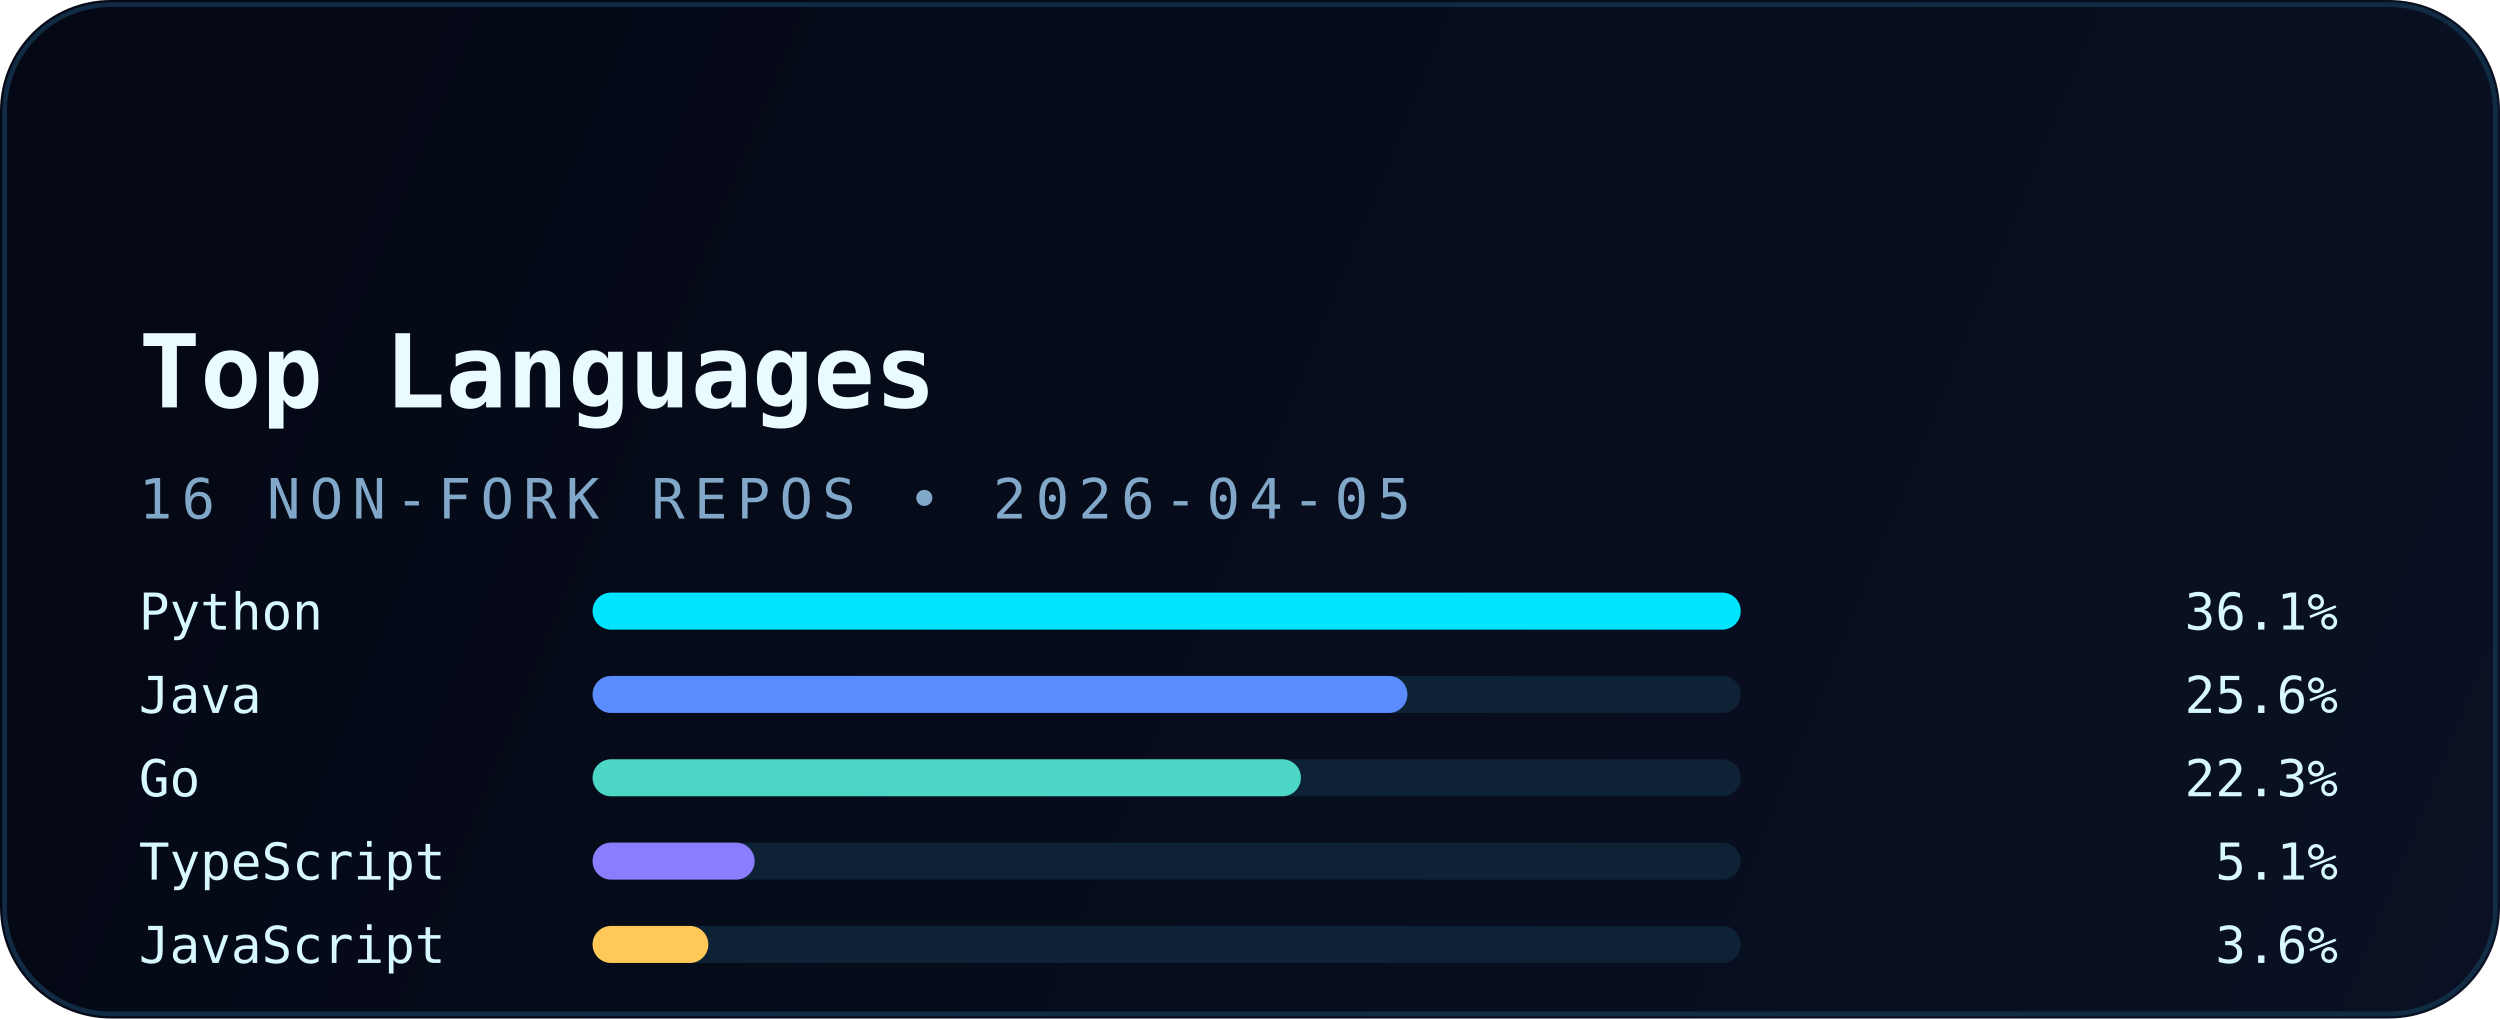
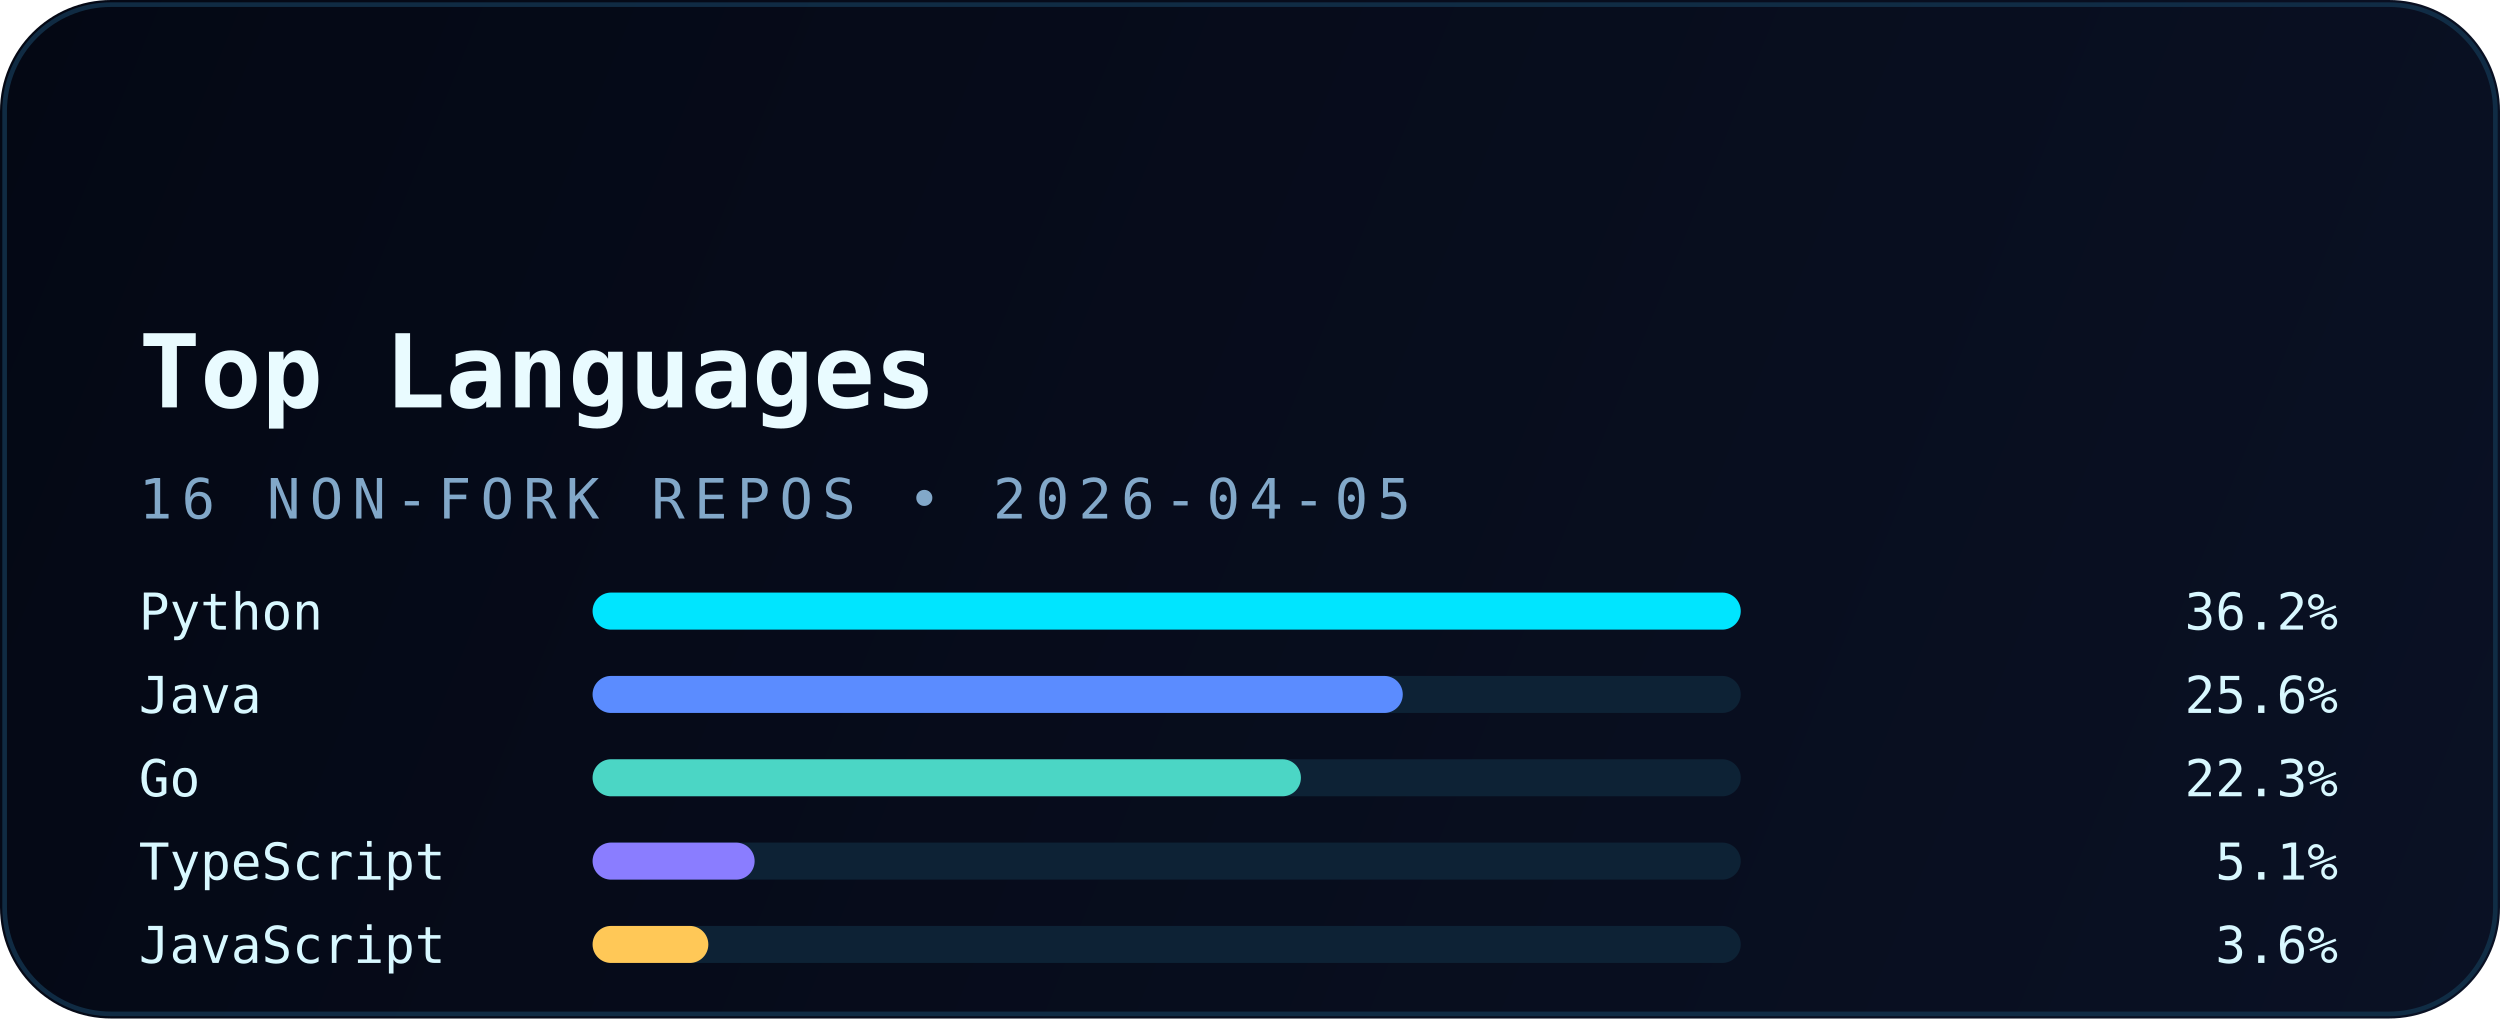
<svg xmlns="http://www.w3.org/2000/svg" width="540" height="220" viewBox="0 0 540 220" fill="none" role="img" aria-labelledby="title desc">
  <defs>
    <linearGradient id="bg" x1="0" y1="0" x2="540" y2="220" gradientUnits="userSpaceOnUse">
      <stop stop-color="#040814" />
      <stop offset="1" stop-color="#0A1124" />
    </linearGradient>
    <linearGradient id="accent" x1="30" y1="0" x2="510" y2="0" gradientUnits="userSpaceOnUse">
      <stop stop-color="#00E5FF" />
      <stop offset="1" stop-color="#5B8CFF" />
    </linearGradient>
    <filter id="glow" x="-20%" y="-20%" width="140%" height="140%" color-interpolation-filters="sRGB">
      <feGaussianBlur stdDeviation="6" result="blur" />
      <feMerge>
        <feMergeNode in="blur" />
        <feMergeNode in="SourceGraphic" />
      </feMerge>
    </filter>
  </defs>
  <rect width="540" height="220" rx="24" fill="url(#bg)" />
  <rect x="1" y="1" width="538" height="218" rx="23" stroke="#12324B" stroke-opacity="0.85" />
  <path d="M30 54H120" stroke="url(#accent)" stroke-width="3.5" stroke-linecap="round" filter="url(#glow)" />
  <text x="30" y="88" fill="#E9FBFF" font-family="JetBrains Mono, Consolas, monospace" font-size="22" font-weight="700">Top Languages</text>
  <text x="30" y="112" fill="#82A8C9" font-family="JetBrains Mono, Consolas, monospace" font-size="12" letter-spacing="2">16 NON-FORK REPOS • 2026-04-05</text>
  <g font-family="JetBrains Mono, Consolas, monospace" font-size="11">
    <text x="30" y="136" fill="#D8F8FF">Python</text>
    <rect x="128" y="128" width="248" height="8" rx="4" fill="#0D2235" />
    <rect x="128" y="128" width="248" height="8" rx="4" fill="#00E5FF" />
-     <text x="505" y="136" text-anchor="end" fill="#D8F8FF">36.1%</text>
+     <text x="505" y="136" text-anchor="end" fill="#D8F8FF">36.2%</text>
    <text x="30" y="154" fill="#D8F8FF">Java</text>
    <rect x="128" y="146" width="248" height="8" rx="4" fill="#0D2235" />
-     <rect x="128" y="146" width="176" height="8" rx="4" fill="#5B8CFF" />
+     <rect x="128" y="146" width="175" height="8" rx="4" fill="#5B8CFF" />
    <text x="505" y="154" text-anchor="end" fill="#D8F8FF">25.6%</text>
    <text x="30" y="172" fill="#D8F8FF">Go</text>
    <rect x="128" y="164" width="248" height="8" rx="4" fill="#0D2235" />
    <rect x="128" y="164" width="153" height="8" rx="4" fill="#4BD6C5" />
    <text x="505" y="172" text-anchor="end" fill="#D8F8FF">22.3%</text>
    <text x="30" y="190" fill="#D8F8FF">TypeScript</text>
    <rect x="128" y="182" width="248" height="8" rx="4" fill="#0D2235" />
    <rect x="128" y="182" width="35" height="8" rx="4" fill="#8A7DFF" />
    <text x="505" y="190" text-anchor="end" fill="#D8F8FF">5.1%</text>
    <text x="30" y="208" fill="#D8F8FF">JavaScript</text>
    <rect x="128" y="200" width="248" height="8" rx="4" fill="#0D2235" />
    <rect x="128" y="200" width="25" height="8" rx="4" fill="#FFC857" />
    <text x="505" y="208" text-anchor="end" fill="#D8F8FF">3.6%</text>
  </g>
</svg>
